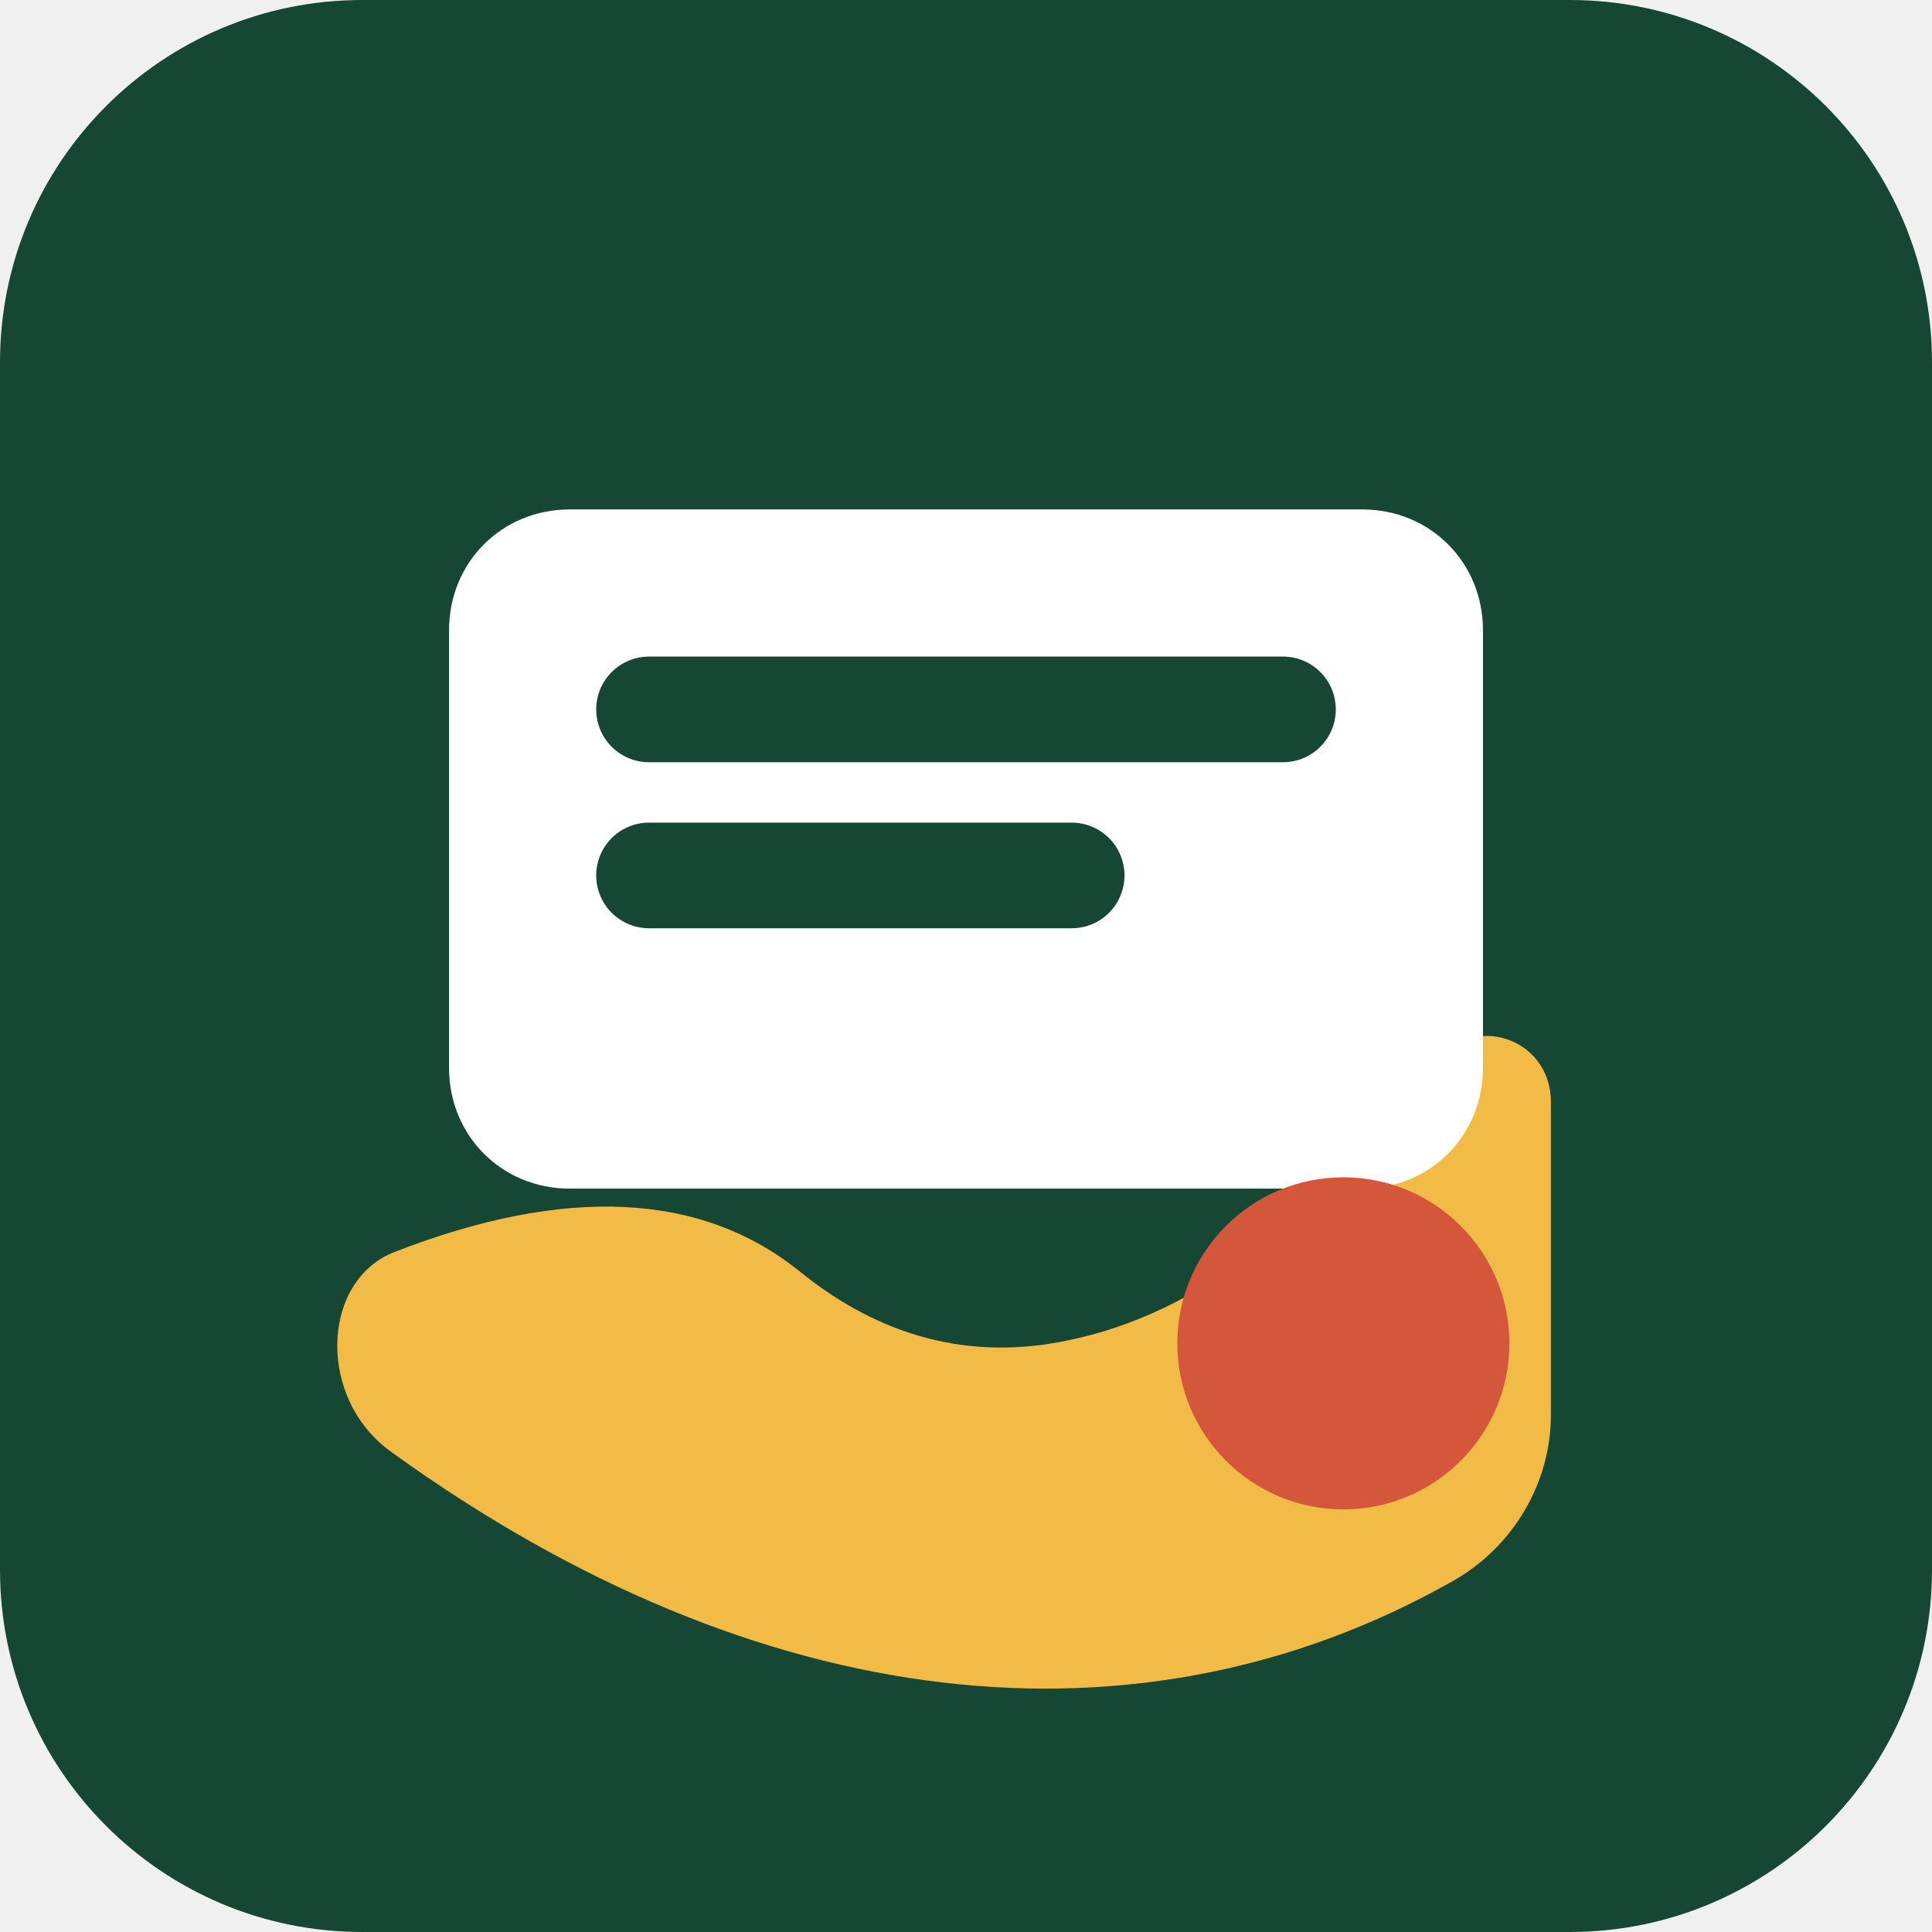
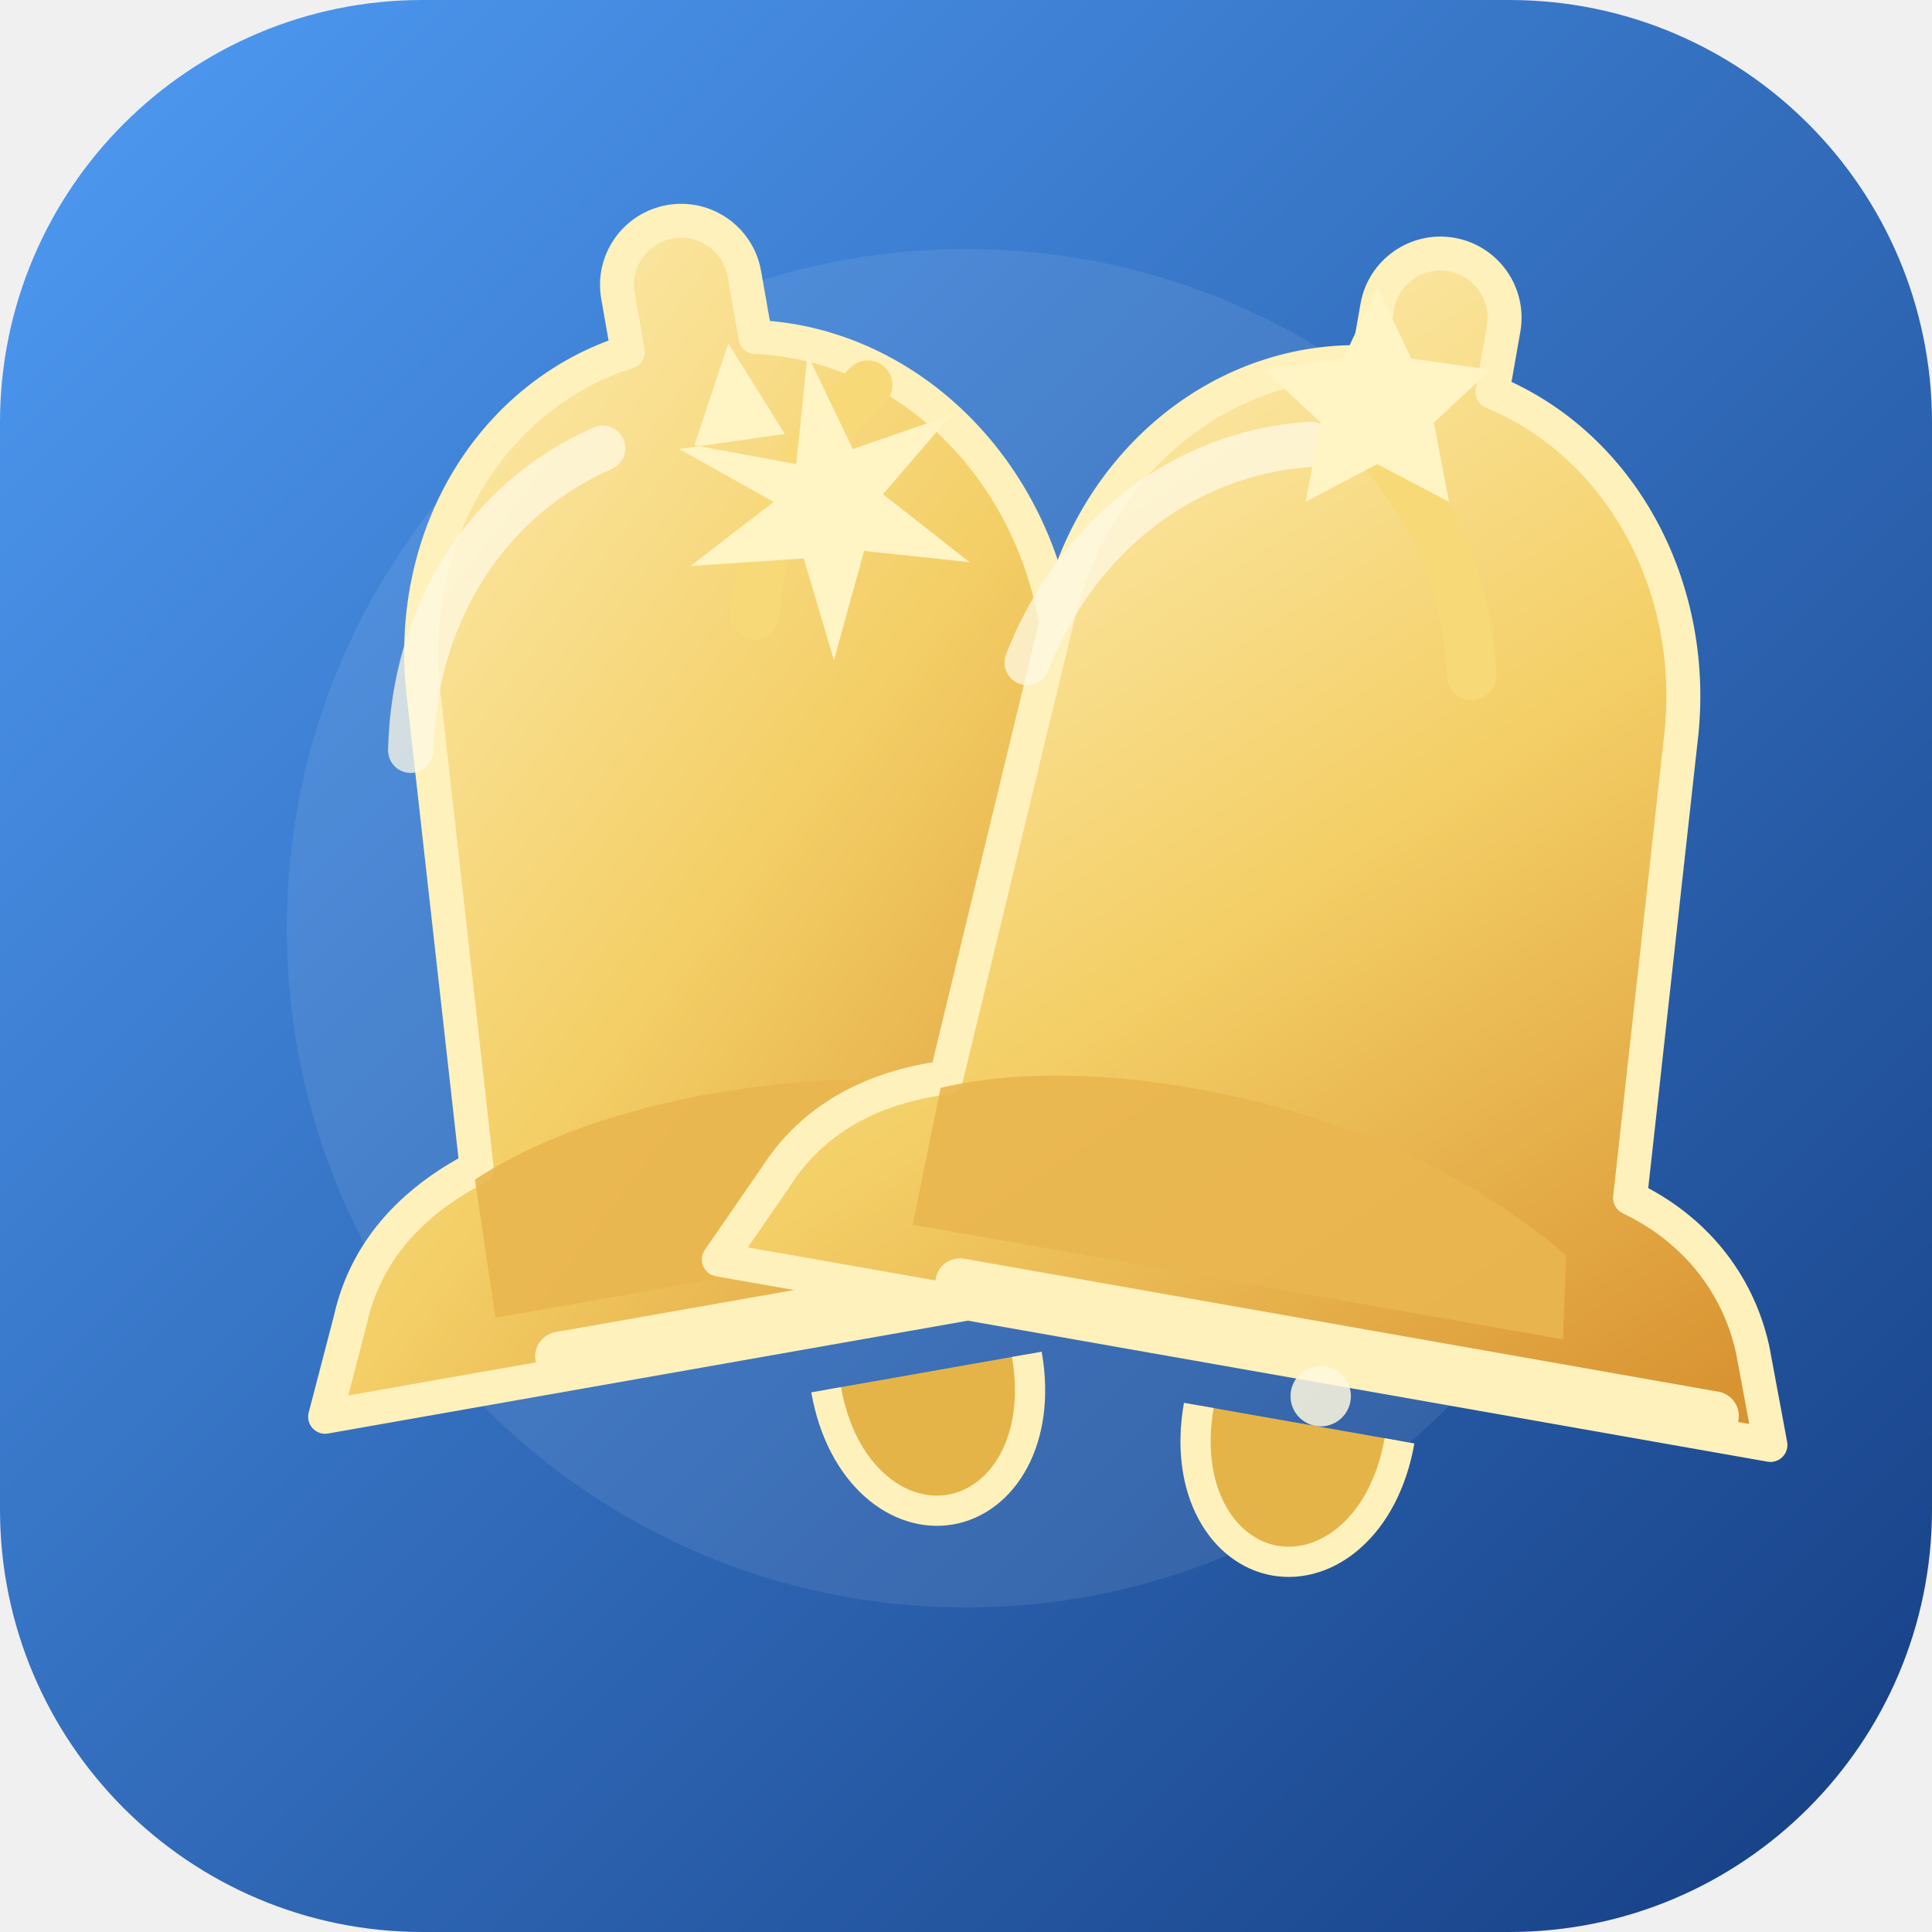
- <svg xmlns="http://www.w3.org/2000/svg" viewBox="0 0 512 512" role="img" aria-label="Launchpad app icon">
-   <rect width="512" height="512" rx="96" fill="#154734" />
-   <path d="M104 332c46-18 82-16 108 5 21 17 45 24 72 18 33-7 65-31 96-73 10-14 31-7 31 10v83c0 18-10 35-26 44-83 47-184 36-281-34-20-14-19-45 0-53Z" fill="#f2bb46" />
-   <path d="M151 135h210c18 0 32 14 32 32v116c0 18-14 32-32 32H151c-18 0-32-14-32-32V167c0-18 14-32 32-32Z" fill="#fff" />
-   <path d="M172 188h168M172 232h112" stroke="#154734" stroke-width="28" stroke-linecap="round" />
-   <circle cx="356" cy="356" r="44" fill="#d4573b" />
+ <svg xmlns="http://www.w3.org/2000/svg" viewBox="0 0 512 512" role="img" aria-label="Wedding bells app icon">
+   <defs>
+     <linearGradient id="sky" x1="0" y1="0" x2="1" y2="1">
+       <stop offset="0" stop-color="#4f9cf5" />
+       <stop offset="1" stop-color="#153d82" />
+     </linearGradient>
+     <linearGradient id="bell" x1="0" y1="0" x2="0.9" y2="1">
+       <stop offset="0" stop-color="#fff5c7" />
+       <stop offset="0.55" stop-color="#f4cf67" />
+       <stop offset="1" stop-color="#d99432" />
+     </linearGradient>
+   </defs>
+   <rect width="512" height="512" rx="112" fill="url(#sky)" />
+   <circle cx="256" cy="246" r="180" fill="#ffffff" opacity=".08" />
+   <g transform="rotate(-10 193 250)">
+     <path d="M77 331c7-17 21-28 40-34l8-127c3-42 32-74 69-79v-15a17 17 0 0 1 34 0v17c36 8 62 41 65 80l8 124c18 5 32 17 39 34l9 24H66l11-24Z" fill="url(#bell)" stroke="#fff1bc" stroke-width="9" stroke-linejoin="round" />
+     <path d="M116 300c23-10 57-14 94-10 32 4 57 13 77 25l3 22H115l1-37Z" fill="#e9b64f" opacity=".9" />
+     <path d="M119 185c7-35 31-62 64-70" fill="none" stroke="#fff9e4" stroke-width="12" stroke-linecap="round" opacity=".75" />
+     <path d="M130 350h203" fill="none" stroke="#fff1bc" stroke-width="13" stroke-linecap="round" />
+     <path d="M198 371c0 23 13 37 27 37s27-14 27-37" fill="#e5b448" stroke="#fff1bc" stroke-width="8" />
+   </g>
+   <g transform="rotate(10 320 250)">
+     <path d="M218 331c7-17 21-28 40-34l8-127c3-42 32-74 69-79v-15a17 17 0 0 1 34 0v17c36 8 62 41 65 80l8 124c18 5 32 17 39 34l9 24H207l11-24Z" fill="url(#bell)" stroke="#fff1bc" stroke-width="9" stroke-linejoin="round" />
+     <path d="M257 300c23-10 57-14 94-10 32 4 57 13 77 25l3 22H256l1-37Z" fill="#e9b64f" opacity=".9" />
+     <path d="M260 185c7-35 31-62 64-70" fill="none" stroke="#fff9e4" stroke-width="12" stroke-linecap="round" opacity=".75" />
+     <path d="M271 350h203" fill="none" stroke="#fff1bc" stroke-width="13" stroke-linecap="round" />
+     <path d="M339 371c0 23 13 37 27 37s27-14 27-37" fill="#e5b448" stroke="#fff1bc" stroke-width="8" />
+   </g>
+   <path d="M230 102c-18 17-28 37-30 61M363 116c17 18 26 39 27 63" fill="none" stroke="#f8d978" stroke-width="13" stroke-linecap="round" />
+   <path d="m193 91 15 24-28 4 25 14-22 17 30-2 8 27 8-29 28 3-23-18 18-21-26 9-12-25-3 29-27-5Z" fill="#fff4c4" />
+   <path d="m365 76 9 19 21 3-15 14 4 21-19-10-19 10 4-21-15-14 21-3 9-19Z" fill="#fff4c4" />
+   <circle cx="350" cy="370" r="8" fill="#fff8df" opacity=".85" />
</svg>
